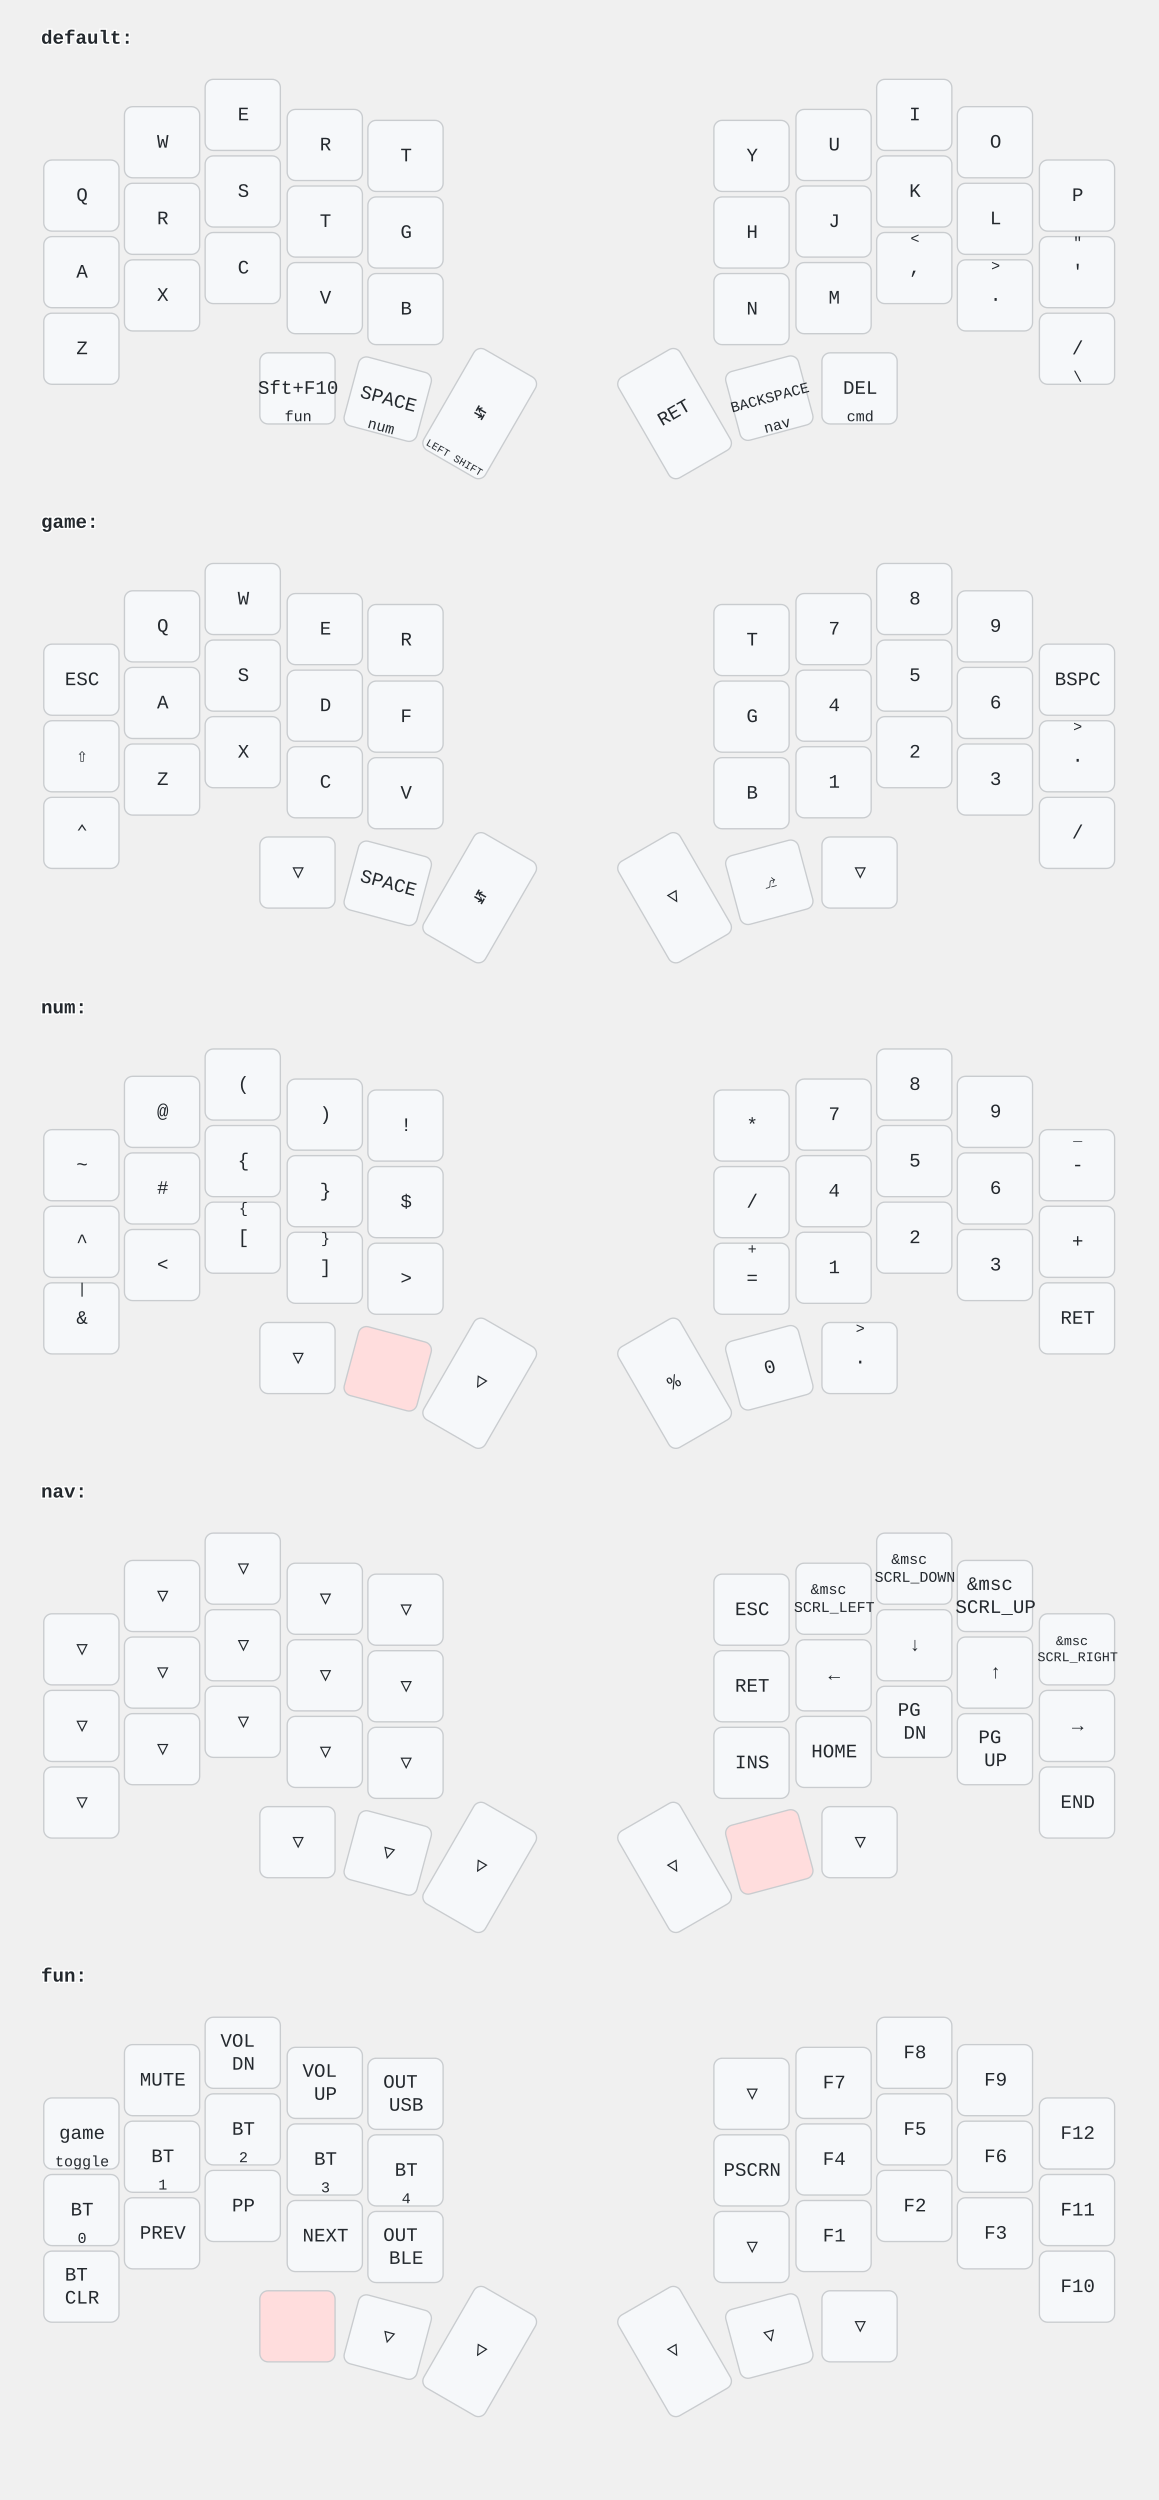
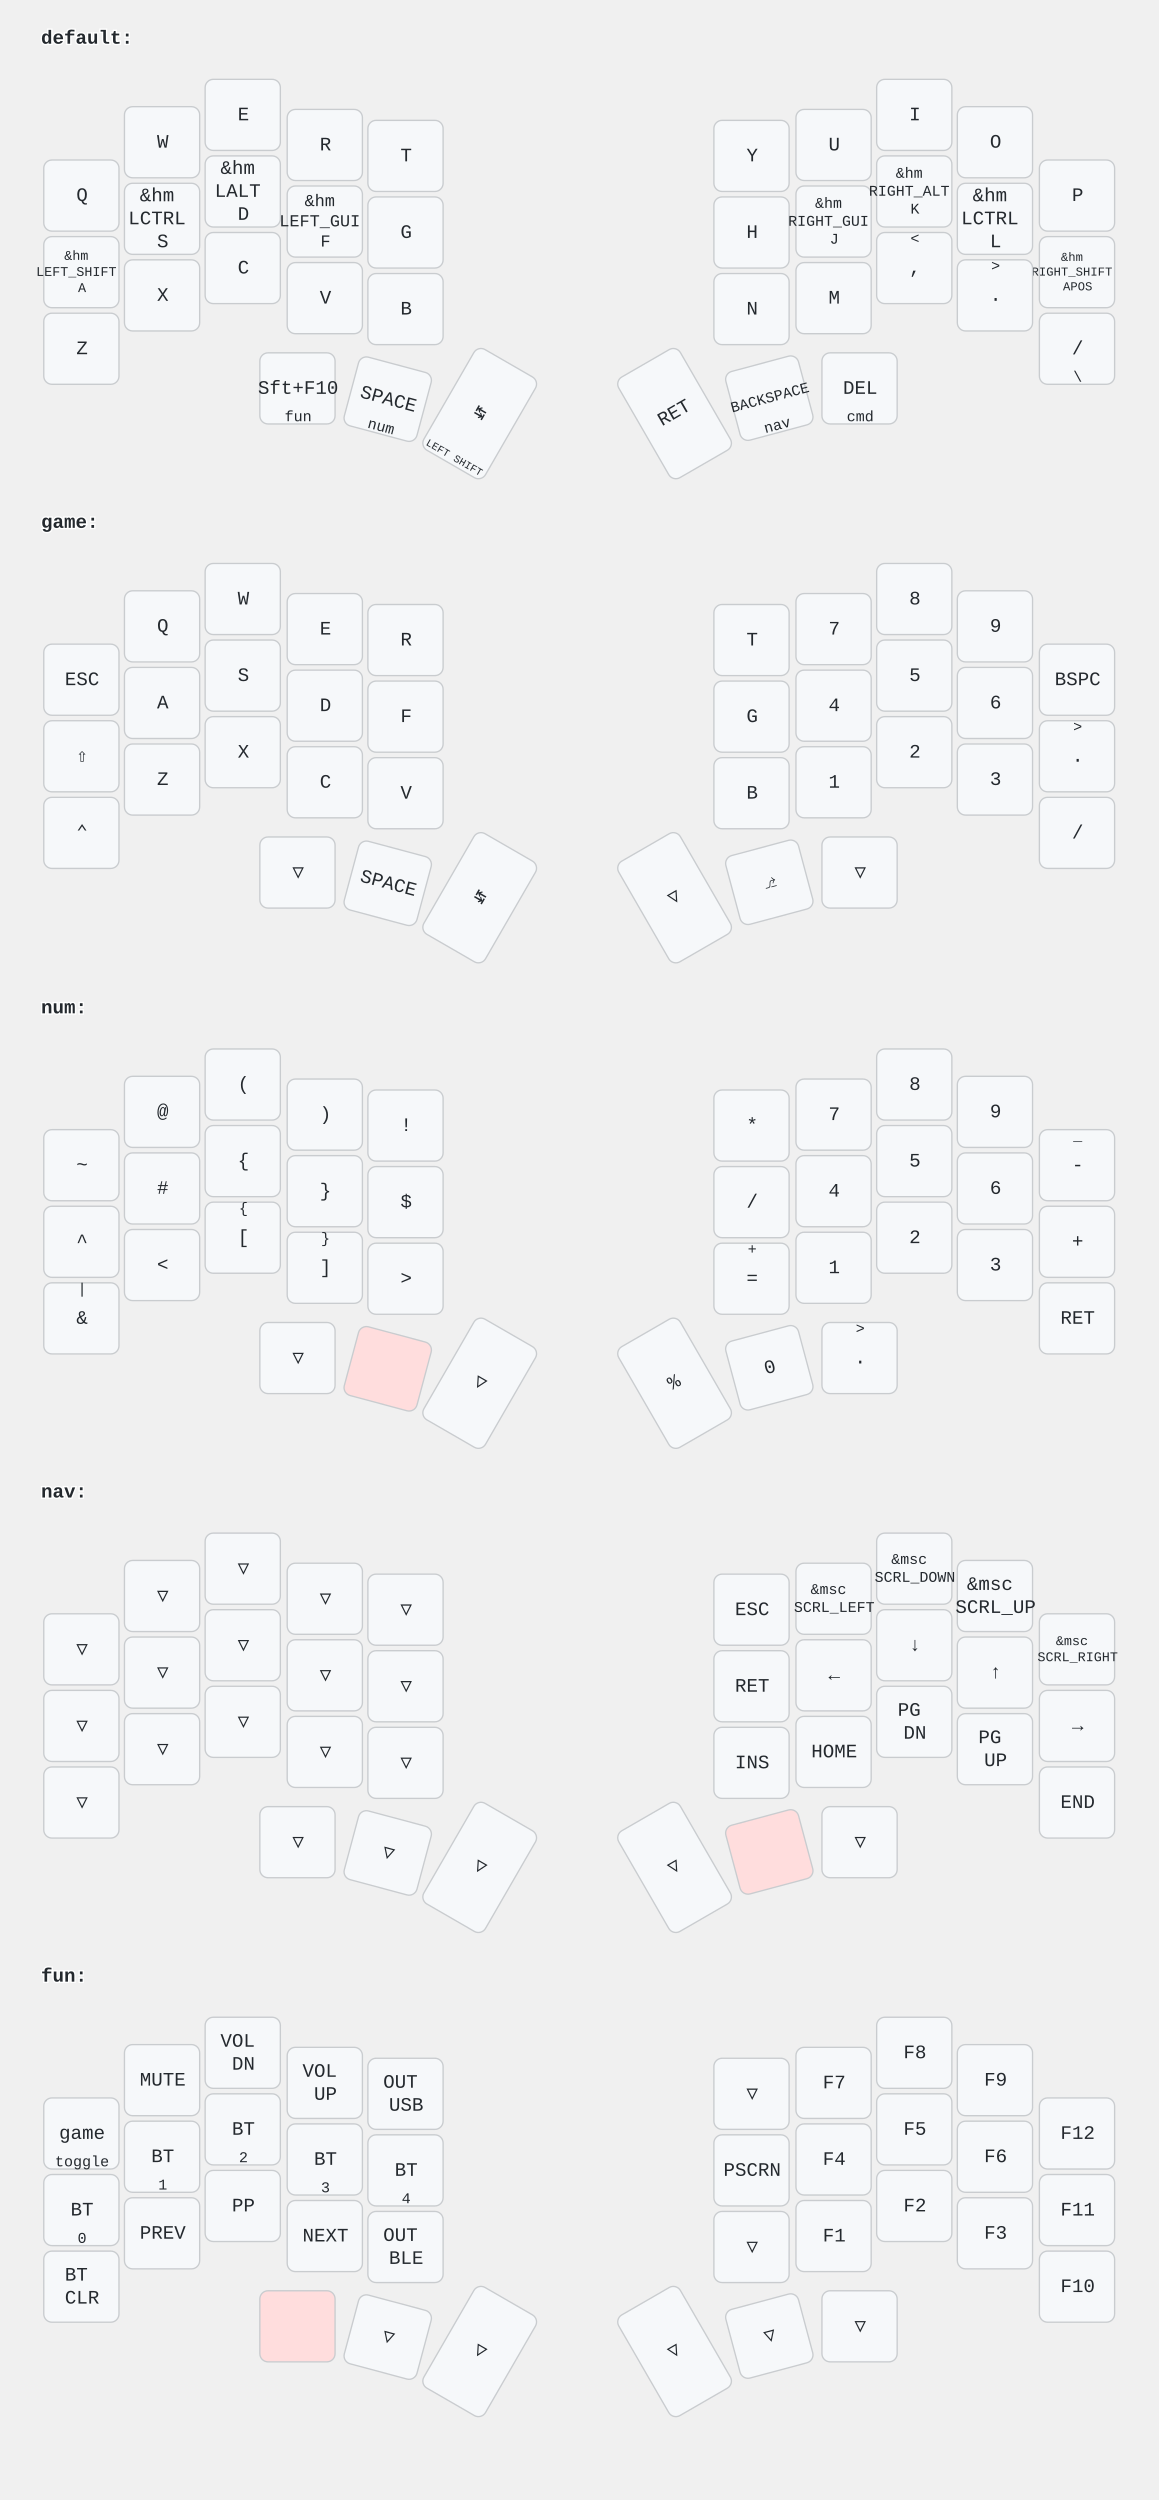
<svg xmlns="http://www.w3.org/2000/svg" width="847" height="1828" viewBox="0 0 847 1828" class="keymap">
  <style>/* font and background color specifications */
svg {
    font-family: SFMono-Regular,Consolas,Liberation Mono,Menlo,monospace;
    font-size: 14px;
    font-kerning: normal;
    text-rendering: optimizeLegibility;
    fill: #24292e;
}

/* default key styling */
rect {
    fill: #f6f8fa;
    stroke: #c9cccf;
    stroke-width: 1;
}

/* color accent for combo boxes */
rect.combo {
    fill: #cdf;
}

/* color accent for held keys */
rect.held, rect.combo.held {
    fill: #fdd;
}

/* color accent for ghost (optional) keys */
rect.ghost, rect.combo.ghost {
    fill: #ddd;
}

text {
    text-anchor: middle;
    dominant-baseline: middle;
}

/* styling for layer labels */
text.label {
    font-weight: bold;
    text-anchor: start;
    stroke: white;
    stroke-width: 2;
    paint-order: stroke;
}

/* styling for combo tap, and key hold/shifted label text */
text.combo, text.hold, text.shifted {
    font-size: 11px;
}

text.hold {
    text-anchor: middle;
    dominant-baseline: auto;
}

text.shifted {
    text-anchor: middle;
    dominant-baseline: hanging;
}

/* styling for hold/shifted label text in combo box */
text.combo.hold, text.combo.shifted {
    font-size: 8px;
}

/* styling for combo dendrons */
path {
    stroke-width: 1;
    stroke: gray;
    fill: none;
}
</style>
  <g transform="translate(30, 0)" class="layer-default">
    <text x="0" y="28" class="label" id="default">default:</text>
    <g transform="translate(0, 56)">
      <g transform="translate(30, 87)" class="key keypos-0">
        <rect rx="6" ry="6" x="-28" y="-26" width="55" height="52" class="key" />
        <text x="0" y="0" class="key tap">Q</text>
      </g>
      <g transform="translate(89, 48)" class="key keypos-1">
        <rect rx="6" ry="6" x="-28" y="-26" width="55" height="52" class="key" />
        <text x="0" y="0" class="key tap">W</text>
      </g>
      <g transform="translate(148, 28)" class="key keypos-2">
        <rect rx="6" ry="6" x="-28" y="-26" width="55" height="52" class="key" />
        <text x="0" y="0" class="key tap">E</text>
      </g>
      <g transform="translate(208, 50)" class="key keypos-3">
        <rect rx="6" ry="6" x="-28" y="-26" width="55" height="52" class="key" />
        <text x="0" y="0" class="key tap">R</text>
      </g>
      <g transform="translate(267, 58)" class="key keypos-4">
        <rect rx="6" ry="6" x="-28" y="-26" width="55" height="52" class="key" />
        <text x="0" y="0" class="key tap">T</text>
      </g>
      <g transform="translate(520, 58)" class="key keypos-5">
        <rect rx="6" ry="6" x="-28" y="-26" width="55" height="52" class="key" />
        <text x="0" y="0" class="key tap">Y</text>
      </g>
      <g transform="translate(580, 50)" class="key keypos-6">
        <rect rx="6" ry="6" x="-28" y="-26" width="55" height="52" class="key" />
        <text x="0" y="0" class="key tap">U</text>
      </g>
      <g transform="translate(639, 28)" class="key keypos-7">
        <rect rx="6" ry="6" x="-28" y="-26" width="55" height="52" class="key" />
        <text x="0" y="0" class="key tap">I</text>
      </g>
      <g transform="translate(698, 48)" class="key keypos-8">
        <rect rx="6" ry="6" x="-28" y="-26" width="55" height="52" class="key" />
        <text x="0" y="0" class="key tap">O</text>
      </g>
      <g transform="translate(758, 87)" class="key keypos-9">
        <rect rx="6" ry="6" x="-28" y="-26" width="55" height="52" class="key" />
        <text x="0" y="0" class="key tap">P</text>
      </g>
      <g transform="translate(30, 143)" class="key keypos-10">
        <rect rx="6" ry="6" x="-28" y="-26" width="55" height="52" class="key" />
-         <text x="0" y="0" class="key tap">A</text>
+         <text x="0" y="0" class="key tap">
+           <tspan x="0" dy="-1.2em" style="font-size: 70%">&amp;hm</tspan>
+           <tspan x="0" dy="1.2em" style="font-size: 70%">LEFT_SHIFT</tspan>
+           <tspan x="0" dy="1.2em" style="font-size: 70%">A</tspan>
+         </text>
      </g>
      <g transform="translate(89, 104)" class="key keypos-11">
        <rect rx="6" ry="6" x="-28" y="-26" width="55" height="52" class="key" />
-         <text x="0" y="0" class="key tap">R</text>
+         <text x="0" y="0" class="key tap">
+           <tspan x="0" dy="-1.2em">&amp;hm</tspan>
+           <tspan x="0" dy="1.2em">LCTRL</tspan>
+           <tspan x="0" dy="1.2em">S</tspan>
+         </text>
      </g>
      <g transform="translate(148, 84)" class="key keypos-12">
        <rect rx="6" ry="6" x="-28" y="-26" width="55" height="52" class="key" />
-         <text x="0" y="0" class="key tap">S</text>
+         <text x="0" y="0" class="key tap">
+           <tspan x="0" dy="-1.2em">&amp;hm</tspan>
+           <tspan x="0" dy="1.2em">LALT</tspan>
+           <tspan x="0" dy="1.2em">D</tspan>
+         </text>
      </g>
      <g transform="translate(208, 106)" class="key keypos-13">
        <rect rx="6" ry="6" x="-28" y="-26" width="55" height="52" class="key" />
-         <text x="0" y="0" class="key tap">T</text>
+         <text x="0" y="0" class="key tap">
+           <tspan x="0" dy="-1.2em" style="font-size: 88%">&amp;hm</tspan>
+           <tspan x="0" dy="1.2em" style="font-size: 88%">LEFT_GUI</tspan>
+           <tspan x="0" dy="1.2em" style="font-size: 88%">F</tspan>
+         </text>
      </g>
      <g transform="translate(267, 114)" class="key keypos-14">
        <rect rx="6" ry="6" x="-28" y="-26" width="55" height="52" class="key" />
        <text x="0" y="0" class="key tap">G</text>
      </g>
      <g transform="translate(520, 114)" class="key keypos-15">
        <rect rx="6" ry="6" x="-28" y="-26" width="55" height="52" class="key" />
        <text x="0" y="0" class="key tap">H</text>
      </g>
      <g transform="translate(580, 106)" class="key keypos-16">
        <rect rx="6" ry="6" x="-28" y="-26" width="55" height="52" class="key" />
-         <text x="0" y="0" class="key tap">J</text>
+         <text x="0" y="0" class="key tap">
+           <tspan x="0" dy="-1.2em" style="font-size: 78%">&amp;hm</tspan>
+           <tspan x="0" dy="1.2em" style="font-size: 78%">RIGHT_GUI</tspan>
+           <tspan x="0" dy="1.2em" style="font-size: 78%">J</tspan>
+         </text>
      </g>
      <g transform="translate(639, 84)" class="key keypos-17">
        <rect rx="6" ry="6" x="-28" y="-26" width="55" height="52" class="key" />
-         <text x="0" y="0" class="key tap">K</text>
+         <text x="0" y="0" class="key tap">
+           <tspan x="0" dy="-1.2em" style="font-size: 78%">&amp;hm</tspan>
+           <tspan x="0" dy="1.2em" style="font-size: 78%">RIGHT_ALT</tspan>
+           <tspan x="0" dy="1.2em" style="font-size: 78%">K</tspan>
+         </text>
      </g>
      <g transform="translate(698, 104)" class="key keypos-18">
        <rect rx="6" ry="6" x="-28" y="-26" width="55" height="52" class="key" />
-         <text x="0" y="0" class="key tap">L</text>
+         <text x="0" y="0" class="key tap">
+           <tspan x="0" dy="-1.2em">&amp;hm</tspan>
+           <tspan x="0" dy="1.2em">LCTRL</tspan>
+           <tspan x="0" dy="1.2em">L</tspan>
+         </text>
      </g>
      <g transform="translate(758, 143)" class="key keypos-19">
        <rect rx="6" ry="6" x="-28" y="-26" width="55" height="52" class="key" />
-         <text x="0" y="0" class="key tap">'</text>
-         <text x="0" y="-24" class="key shifted">"</text>
+         <text x="0" y="0" class="key tap">
+           <tspan x="0" dy="-1.2em" style="font-size: 64%">&amp;hm</tspan>
+           <tspan x="0" dy="1.2em" style="font-size: 64%">RIGHT_SHIFT</tspan>
+           <tspan x="0" dy="1.2em" style="font-size: 64%">APOS</tspan>
+         </text>
      </g>
      <g transform="translate(30, 199)" class="key keypos-20">
        <rect rx="6" ry="6" x="-28" y="-26" width="55" height="52" class="key" />
        <text x="0" y="0" class="key tap">Z</text>
      </g>
      <g transform="translate(89, 160)" class="key keypos-21">
        <rect rx="6" ry="6" x="-28" y="-26" width="55" height="52" class="key" />
        <text x="0" y="0" class="key tap">X</text>
      </g>
      <g transform="translate(148, 140)" class="key keypos-22">
        <rect rx="6" ry="6" x="-28" y="-26" width="55" height="52" class="key" />
        <text x="0" y="0" class="key tap">C</text>
      </g>
      <g transform="translate(208, 162)" class="key keypos-23">
        <rect rx="6" ry="6" x="-28" y="-26" width="55" height="52" class="key" />
        <text x="0" y="0" class="key tap">V</text>
      </g>
      <g transform="translate(267, 170)" class="key keypos-24">
        <rect rx="6" ry="6" x="-28" y="-26" width="55" height="52" class="key" />
        <text x="0" y="0" class="key tap">B</text>
      </g>
      <g transform="translate(520, 170)" class="key keypos-25">
        <rect rx="6" ry="6" x="-28" y="-26" width="55" height="52" class="key" />
        <text x="0" y="0" class="key tap">N</text>
      </g>
      <g transform="translate(580, 162)" class="key keypos-26">
        <rect rx="6" ry="6" x="-28" y="-26" width="55" height="52" class="key" />
        <text x="0" y="0" class="key tap">M</text>
      </g>
      <g transform="translate(639, 140)" class="key keypos-27">
        <rect rx="6" ry="6" x="-28" y="-26" width="55" height="52" class="key" />
        <text x="0" y="0" class="key tap">,</text>
        <text x="0" y="-24" class="key shifted">&lt;</text>
      </g>
      <g transform="translate(698, 160)" class="key keypos-28">
        <rect rx="6" ry="6" x="-28" y="-26" width="55" height="52" class="key" />
        <text x="0" y="0" class="key tap">.</text>
        <text x="0" y="-24" class="key shifted">&gt;</text>
      </g>
      <g transform="translate(758, 199)" class="key keypos-29">
        <rect rx="6" ry="6" x="-28" y="-26" width="55" height="52" class="key" />
        <text x="0" y="0" class="key tap">/</text>
        <text x="0" y="24" class="key hold">\</text>
      </g>
      <g transform="translate(188, 228)" class="key keypos-30">
        <rect rx="6" ry="6" x="-28" y="-26" width="55" height="52" class="key" />
        <text x="0" y="0" class="key tap">Sft+F10</text>
        <a href="#fun">
          <text x="0" y="24" class="key hold layer-activator">fun</text>
        </a>
      </g>
      <g transform="translate(254, 236) rotate(15.0)" class="key keypos-31">
        <rect rx="6" ry="6" x="-28" y="-26" width="55" height="52" class="key" />
        <text x="0" y="0" class="key tap">SPACE</text>
        <a href="#num">
          <text x="0" y="24" class="key hold layer-activator">num</text>
        </a>
      </g>
      <g transform="translate(321, 246) rotate(30.0)" class="key keypos-32">
        <rect rx="6" ry="6" x="-26" y="-42" width="52" height="85" class="key" />
        <text x="0" y="0" class="key tap">↹</text>
        <text x="0" y="40" class="key hold">
          <tspan style="font-size: 70%">LEFT SHIFT</tspan>
        </text>
      </g>
      <g transform="translate(463, 246) rotate(-30.0)" class="key keypos-33">
        <rect rx="6" ry="6" x="-26" y="-42" width="52" height="85" class="key" />
        <text x="0" y="0" class="key tap">RET</text>
      </g>
      <g transform="translate(533, 235) rotate(-15.0)" class="key keypos-34">
        <rect rx="6" ry="6" x="-28" y="-26" width="55" height="52" class="key" />
        <text x="0" y="0" class="key tap">
          <tspan style="font-size: 78%">BACKSPACE</tspan>
        </text>
        <a href="#nav">
          <text x="0" y="24" class="key hold layer-activator">nav</text>
        </a>
      </g>
      <g transform="translate(599, 228)" class="key keypos-35">
        <rect rx="6" ry="6" x="-28" y="-26" width="55" height="52" class="key" />
        <text x="0" y="0" class="key tap">DEL</text>
        <text x="0" y="24" class="key hold">cmd</text>
      </g>
    </g>
  </g>
  <g transform="translate(30, 354)" class="layer-game">
    <text x="0" y="28" class="label" id="game">game:</text>
    <g transform="translate(0, 56)">
      <g transform="translate(30, 87)" class="key keypos-0">
        <rect rx="6" ry="6" x="-28" y="-26" width="55" height="52" class="key" />
        <text x="0" y="0" class="key tap">ESC</text>
      </g>
      <g transform="translate(89, 48)" class="key keypos-1">
        <rect rx="6" ry="6" x="-28" y="-26" width="55" height="52" class="key" />
        <text x="0" y="0" class="key tap">Q</text>
      </g>
      <g transform="translate(148, 28)" class="key keypos-2">
        <rect rx="6" ry="6" x="-28" y="-26" width="55" height="52" class="key" />
        <text x="0" y="0" class="key tap">W</text>
      </g>
      <g transform="translate(208, 50)" class="key keypos-3">
        <rect rx="6" ry="6" x="-28" y="-26" width="55" height="52" class="key" />
        <text x="0" y="0" class="key tap">E</text>
      </g>
      <g transform="translate(267, 58)" class="key keypos-4">
        <rect rx="6" ry="6" x="-28" y="-26" width="55" height="52" class="key" />
        <text x="0" y="0" class="key tap">R</text>
      </g>
      <g transform="translate(520, 58)" class="key keypos-5">
        <rect rx="6" ry="6" x="-28" y="-26" width="55" height="52" class="key" />
        <text x="0" y="0" class="key tap">T</text>
      </g>
      <g transform="translate(580, 50)" class="key keypos-6">
        <rect rx="6" ry="6" x="-28" y="-26" width="55" height="52" class="key" />
        <text x="0" y="0" class="key tap">7</text>
      </g>
      <g transform="translate(639, 28)" class="key keypos-7">
        <rect rx="6" ry="6" x="-28" y="-26" width="55" height="52" class="key" />
        <text x="0" y="0" class="key tap">8</text>
      </g>
      <g transform="translate(698, 48)" class="key keypos-8">
        <rect rx="6" ry="6" x="-28" y="-26" width="55" height="52" class="key" />
        <text x="0" y="0" class="key tap">9</text>
      </g>
      <g transform="translate(758, 87)" class="key keypos-9">
        <rect rx="6" ry="6" x="-28" y="-26" width="55" height="52" class="key" />
        <text x="0" y="0" class="key tap">BSPC</text>
      </g>
      <g transform="translate(30, 143)" class="key keypos-10">
        <rect rx="6" ry="6" x="-28" y="-26" width="55" height="52" class="key" />
        <text x="0" y="0" class="key tap">⇧</text>
      </g>
      <g transform="translate(89, 104)" class="key keypos-11">
        <rect rx="6" ry="6" x="-28" y="-26" width="55" height="52" class="key" />
        <text x="0" y="0" class="key tap">A</text>
      </g>
      <g transform="translate(148, 84)" class="key keypos-12">
        <rect rx="6" ry="6" x="-28" y="-26" width="55" height="52" class="key" />
        <text x="0" y="0" class="key tap">S</text>
      </g>
      <g transform="translate(208, 106)" class="key keypos-13">
        <rect rx="6" ry="6" x="-28" y="-26" width="55" height="52" class="key" />
        <text x="0" y="0" class="key tap">D</text>
      </g>
      <g transform="translate(267, 114)" class="key keypos-14">
        <rect rx="6" ry="6" x="-28" y="-26" width="55" height="52" class="key" />
        <text x="0" y="0" class="key tap">F</text>
      </g>
      <g transform="translate(520, 114)" class="key keypos-15">
        <rect rx="6" ry="6" x="-28" y="-26" width="55" height="52" class="key" />
        <text x="0" y="0" class="key tap">G</text>
      </g>
      <g transform="translate(580, 106)" class="key keypos-16">
        <rect rx="6" ry="6" x="-28" y="-26" width="55" height="52" class="key" />
        <text x="0" y="0" class="key tap">4</text>
      </g>
      <g transform="translate(639, 84)" class="key keypos-17">
        <rect rx="6" ry="6" x="-28" y="-26" width="55" height="52" class="key" />
        <text x="0" y="0" class="key tap">5</text>
      </g>
      <g transform="translate(698, 104)" class="key keypos-18">
        <rect rx="6" ry="6" x="-28" y="-26" width="55" height="52" class="key" />
        <text x="0" y="0" class="key tap">6</text>
      </g>
      <g transform="translate(758, 143)" class="key keypos-19">
        <rect rx="6" ry="6" x="-28" y="-26" width="55" height="52" class="key" />
        <text x="0" y="0" class="key tap">.</text>
        <text x="0" y="-24" class="key shifted">&gt;</text>
      </g>
      <g transform="translate(30, 199)" class="key keypos-20">
        <rect rx="6" ry="6" x="-28" y="-26" width="55" height="52" class="key" />
        <text x="0" y="0" class="key tap">⌃</text>
      </g>
      <g transform="translate(89, 160)" class="key keypos-21">
        <rect rx="6" ry="6" x="-28" y="-26" width="55" height="52" class="key" />
        <text x="0" y="0" class="key tap">Z</text>
      </g>
      <g transform="translate(148, 140)" class="key keypos-22">
        <rect rx="6" ry="6" x="-28" y="-26" width="55" height="52" class="key" />
        <text x="0" y="0" class="key tap">X</text>
      </g>
      <g transform="translate(208, 162)" class="key keypos-23">
        <rect rx="6" ry="6" x="-28" y="-26" width="55" height="52" class="key" />
        <text x="0" y="0" class="key tap">C</text>
      </g>
      <g transform="translate(267, 170)" class="key keypos-24">
        <rect rx="6" ry="6" x="-28" y="-26" width="55" height="52" class="key" />
        <text x="0" y="0" class="key tap">V</text>
      </g>
      <g transform="translate(520, 170)" class="key keypos-25">
        <rect rx="6" ry="6" x="-28" y="-26" width="55" height="52" class="key" />
        <text x="0" y="0" class="key tap">B</text>
      </g>
      <g transform="translate(580, 162)" class="key keypos-26">
        <rect rx="6" ry="6" x="-28" y="-26" width="55" height="52" class="key" />
        <text x="0" y="0" class="key tap">1</text>
      </g>
      <g transform="translate(639, 140)" class="key keypos-27">
        <rect rx="6" ry="6" x="-28" y="-26" width="55" height="52" class="key" />
        <text x="0" y="0" class="key tap">2</text>
      </g>
      <g transform="translate(698, 160)" class="key keypos-28">
        <rect rx="6" ry="6" x="-28" y="-26" width="55" height="52" class="key" />
        <text x="0" y="0" class="key tap">3</text>
      </g>
      <g transform="translate(758, 199)" class="key keypos-29">
        <rect rx="6" ry="6" x="-28" y="-26" width="55" height="52" class="key" />
        <text x="0" y="0" class="key tap">/</text>
      </g>
      <g transform="translate(188, 228)" class="key trans keypos-30">
        <rect rx="6" ry="6" x="-28" y="-26" width="55" height="52" class="key trans" />
        <text x="0" y="0" class="key trans tap">▽</text>
      </g>
      <g transform="translate(254, 236) rotate(15.0)" class="key keypos-31">
        <rect rx="6" ry="6" x="-28" y="-26" width="55" height="52" class="key" />
        <text x="0" y="0" class="key tap">SPACE</text>
      </g>
      <g transform="translate(321, 246) rotate(30.0)" class="key keypos-32">
        <rect rx="6" ry="6" x="-26" y="-42" width="52" height="85" class="key" />
        <text x="0" y="0" class="key tap">↹</text>
      </g>
      <g transform="translate(463, 246) rotate(-30.0)" class="key trans keypos-33">
        <rect rx="6" ry="6" x="-26" y="-42" width="52" height="85" class="key trans" />
        <text x="0" y="0" class="key trans tap">▽</text>
      </g>
      <g transform="translate(533, 235) rotate(-15.0)" class="key keypos-34">
        <rect rx="6" ry="6" x="-28" y="-26" width="55" height="52" class="key" />
        <text x="0" y="0" class="key tap">⎇</text>
      </g>
      <g transform="translate(599, 228)" class="key trans keypos-35">
        <rect rx="6" ry="6" x="-28" y="-26" width="55" height="52" class="key trans" />
        <text x="0" y="0" class="key trans tap">▽</text>
      </g>
    </g>
  </g>
  <g transform="translate(30, 709)" class="layer-num">
    <text x="0" y="28" class="label" id="num">num:</text>
    <g transform="translate(0, 56)">
      <g transform="translate(30, 87)" class="key keypos-0">
        <rect rx="6" ry="6" x="-28" y="-26" width="55" height="52" class="key" />
        <text x="0" y="0" class="key tap">~</text>
      </g>
      <g transform="translate(89, 48)" class="key keypos-1">
        <rect rx="6" ry="6" x="-28" y="-26" width="55" height="52" class="key" />
        <text x="0" y="0" class="key tap">@</text>
      </g>
      <g transform="translate(148, 28)" class="key keypos-2">
        <rect rx="6" ry="6" x="-28" y="-26" width="55" height="52" class="key" />
        <text x="0" y="0" class="key tap">(</text>
      </g>
      <g transform="translate(208, 50)" class="key keypos-3">
        <rect rx="6" ry="6" x="-28" y="-26" width="55" height="52" class="key" />
        <text x="0" y="0" class="key tap">)</text>
      </g>
      <g transform="translate(267, 58)" class="key keypos-4">
        <rect rx="6" ry="6" x="-28" y="-26" width="55" height="52" class="key" />
        <text x="0" y="0" class="key tap">!</text>
      </g>
      <g transform="translate(520, 58)" class="key keypos-5">
        <rect rx="6" ry="6" x="-28" y="-26" width="55" height="52" class="key" />
        <text x="0" y="0" class="key tap">*</text>
      </g>
      <g transform="translate(580, 50)" class="key keypos-6">
        <rect rx="6" ry="6" x="-28" y="-26" width="55" height="52" class="key" />
        <text x="0" y="0" class="key tap">7</text>
      </g>
      <g transform="translate(639, 28)" class="key keypos-7">
        <rect rx="6" ry="6" x="-28" y="-26" width="55" height="52" class="key" />
        <text x="0" y="0" class="key tap">8</text>
      </g>
      <g transform="translate(698, 48)" class="key keypos-8">
        <rect rx="6" ry="6" x="-28" y="-26" width="55" height="52" class="key" />
        <text x="0" y="0" class="key tap">9</text>
      </g>
      <g transform="translate(758, 87)" class="key keypos-9">
        <rect rx="6" ry="6" x="-28" y="-26" width="55" height="52" class="key" />
        <text x="0" y="0" class="key tap">-</text>
        <text x="0" y="-24" class="key shifted">_</text>
      </g>
      <g transform="translate(30, 143)" class="key keypos-10">
        <rect rx="6" ry="6" x="-28" y="-26" width="55" height="52" class="key" />
        <text x="0" y="0" class="key tap">^</text>
      </g>
      <g transform="translate(89, 104)" class="key keypos-11">
        <rect rx="6" ry="6" x="-28" y="-26" width="55" height="52" class="key" />
        <text x="0" y="0" class="key tap">#</text>
      </g>
      <g transform="translate(148, 84)" class="key keypos-12">
        <rect rx="6" ry="6" x="-28" y="-26" width="55" height="52" class="key" />
        <text x="0" y="0" class="key tap">{</text>
      </g>
      <g transform="translate(208, 106)" class="key keypos-13">
        <rect rx="6" ry="6" x="-28" y="-26" width="55" height="52" class="key" />
        <text x="0" y="0" class="key tap">}</text>
      </g>
      <g transform="translate(267, 114)" class="key keypos-14">
        <rect rx="6" ry="6" x="-28" y="-26" width="55" height="52" class="key" />
        <text x="0" y="0" class="key tap">$</text>
      </g>
      <g transform="translate(520, 114)" class="key keypos-15">
        <rect rx="6" ry="6" x="-28" y="-26" width="55" height="52" class="key" />
        <text x="0" y="0" class="key tap">/</text>
      </g>
      <g transform="translate(580, 106)" class="key keypos-16">
        <rect rx="6" ry="6" x="-28" y="-26" width="55" height="52" class="key" />
        <text x="0" y="0" class="key tap">4</text>
      </g>
      <g transform="translate(639, 84)" class="key keypos-17">
        <rect rx="6" ry="6" x="-28" y="-26" width="55" height="52" class="key" />
        <text x="0" y="0" class="key tap">5</text>
      </g>
      <g transform="translate(698, 104)" class="key keypos-18">
        <rect rx="6" ry="6" x="-28" y="-26" width="55" height="52" class="key" />
        <text x="0" y="0" class="key tap">6</text>
      </g>
      <g transform="translate(758, 143)" class="key keypos-19">
        <rect rx="6" ry="6" x="-28" y="-26" width="55" height="52" class="key" />
        <text x="0" y="0" class="key tap">+</text>
      </g>
      <g transform="translate(30, 199)" class="key keypos-20">
        <rect rx="6" ry="6" x="-28" y="-26" width="55" height="52" class="key" />
        <text x="0" y="0" class="key tap">&amp;</text>
        <text x="0" y="-24" class="key shifted">|</text>
      </g>
      <g transform="translate(89, 160)" class="key keypos-21">
        <rect rx="6" ry="6" x="-28" y="-26" width="55" height="52" class="key" />
        <text x="0" y="0" class="key tap">&lt;</text>
      </g>
      <g transform="translate(148, 140)" class="key keypos-22">
        <rect rx="6" ry="6" x="-28" y="-26" width="55" height="52" class="key" />
        <text x="0" y="0" class="key tap">[</text>
        <text x="0" y="-24" class="key shifted">{</text>
      </g>
      <g transform="translate(208, 162)" class="key keypos-23">
        <rect rx="6" ry="6" x="-28" y="-26" width="55" height="52" class="key" />
        <text x="0" y="0" class="key tap">]</text>
        <text x="0" y="-24" class="key shifted">}</text>
      </g>
      <g transform="translate(267, 170)" class="key keypos-24">
        <rect rx="6" ry="6" x="-28" y="-26" width="55" height="52" class="key" />
        <text x="0" y="0" class="key tap">&gt;</text>
      </g>
      <g transform="translate(520, 170)" class="key keypos-25">
        <rect rx="6" ry="6" x="-28" y="-26" width="55" height="52" class="key" />
        <text x="0" y="0" class="key tap">=</text>
        <text x="0" y="-24" class="key shifted">+</text>
      </g>
      <g transform="translate(580, 162)" class="key keypos-26">
        <rect rx="6" ry="6" x="-28" y="-26" width="55" height="52" class="key" />
        <text x="0" y="0" class="key tap">1</text>
      </g>
      <g transform="translate(639, 140)" class="key keypos-27">
        <rect rx="6" ry="6" x="-28" y="-26" width="55" height="52" class="key" />
        <text x="0" y="0" class="key tap">2</text>
      </g>
      <g transform="translate(698, 160)" class="key keypos-28">
        <rect rx="6" ry="6" x="-28" y="-26" width="55" height="52" class="key" />
        <text x="0" y="0" class="key tap">3</text>
      </g>
      <g transform="translate(758, 199)" class="key keypos-29">
        <rect rx="6" ry="6" x="-28" y="-26" width="55" height="52" class="key" />
        <text x="0" y="0" class="key tap">RET</text>
      </g>
      <g transform="translate(188, 228)" class="key trans keypos-30">
        <rect rx="6" ry="6" x="-28" y="-26" width="55" height="52" class="key trans" />
        <text x="0" y="0" class="key trans tap">▽</text>
      </g>
      <g transform="translate(254, 236) rotate(15.0)" class="key held keypos-31">
        <rect rx="6" ry="6" x="-28" y="-26" width="55" height="52" class="key held" />
      </g>
      <g transform="translate(321, 246) rotate(30.0)" class="key trans keypos-32">
        <rect rx="6" ry="6" x="-26" y="-42" width="52" height="85" class="key trans" />
        <text x="0" y="0" class="key trans tap">▽</text>
      </g>
      <g transform="translate(463, 246) rotate(-30.0)" class="key keypos-33">
        <rect rx="6" ry="6" x="-26" y="-42" width="52" height="85" class="key" />
        <text x="0" y="0" class="key tap">%</text>
      </g>
      <g transform="translate(533, 235) rotate(-15.0)" class="key keypos-34">
        <rect rx="6" ry="6" x="-28" y="-26" width="55" height="52" class="key" />
        <text x="0" y="0" class="key tap">0</text>
      </g>
      <g transform="translate(599, 228)" class="key keypos-35">
        <rect rx="6" ry="6" x="-28" y="-26" width="55" height="52" class="key" />
        <text x="0" y="0" class="key tap">.</text>
        <text x="0" y="-24" class="key shifted">&gt;</text>
      </g>
    </g>
  </g>
  <g transform="translate(30, 1063)" class="layer-nav">
    <text x="0" y="28" class="label" id="nav">nav:</text>
    <g transform="translate(0, 56)">
      <g transform="translate(30, 87)" class="key trans keypos-0">
        <rect rx="6" ry="6" x="-28" y="-26" width="55" height="52" class="key trans" />
        <text x="0" y="0" class="key trans tap">▽</text>
      </g>
      <g transform="translate(89, 48)" class="key trans keypos-1">
        <rect rx="6" ry="6" x="-28" y="-26" width="55" height="52" class="key trans" />
        <text x="0" y="0" class="key trans tap">▽</text>
      </g>
      <g transform="translate(148, 28)" class="key trans keypos-2">
        <rect rx="6" ry="6" x="-28" y="-26" width="55" height="52" class="key trans" />
        <text x="0" y="0" class="key trans tap">▽</text>
      </g>
      <g transform="translate(208, 50)" class="key trans keypos-3">
        <rect rx="6" ry="6" x="-28" y="-26" width="55" height="52" class="key trans" />
        <text x="0" y="0" class="key trans tap">▽</text>
      </g>
      <g transform="translate(267, 58)" class="key trans keypos-4">
        <rect rx="6" ry="6" x="-28" y="-26" width="55" height="52" class="key trans" />
        <text x="0" y="0" class="key trans tap">▽</text>
      </g>
      <g transform="translate(520, 58)" class="key keypos-5">
        <rect rx="6" ry="6" x="-28" y="-26" width="55" height="52" class="key" />
        <text x="0" y="0" class="key tap">ESC</text>
      </g>
      <g transform="translate(580, 50)" class="key keypos-6">
        <rect rx="6" ry="6" x="-28" y="-26" width="55" height="52" class="key" />
        <text x="0" y="0" class="key tap">
          <tspan x="0" dy="-0.6em" style="font-size: 78%">&amp;msc</tspan>
          <tspan x="0" dy="1.2em" style="font-size: 78%">SCRL_LEFT</tspan>
        </text>
      </g>
      <g transform="translate(639, 28)" class="key keypos-7">
        <rect rx="6" ry="6" x="-28" y="-26" width="55" height="52" class="key" />
        <text x="0" y="0" class="key tap">
          <tspan x="0" dy="-0.6em" style="font-size: 78%">&amp;msc</tspan>
          <tspan x="0" dy="1.2em" style="font-size: 78%">SCRL_DOWN</tspan>
        </text>
      </g>
      <g transform="translate(698, 48)" class="key keypos-8">
        <rect rx="6" ry="6" x="-28" y="-26" width="55" height="52" class="key" />
        <text x="0" y="0" class="key tap">
          <tspan x="0" dy="-0.6em">&amp;msc</tspan>
          <tspan x="0" dy="1.2em">SCRL_UP</tspan>
        </text>
      </g>
      <g transform="translate(758, 87)" class="key keypos-9">
        <rect rx="6" ry="6" x="-28" y="-26" width="55" height="52" class="key" />
        <text x="0" y="0" class="key tap">
          <tspan x="0" dy="-0.6em" style="font-size: 70%">&amp;msc</tspan>
          <tspan x="0" dy="1.2em" style="font-size: 70%">SCRL_RIGHT</tspan>
        </text>
      </g>
      <g transform="translate(30, 143)" class="key trans keypos-10">
        <rect rx="6" ry="6" x="-28" y="-26" width="55" height="52" class="key trans" />
        <text x="0" y="0" class="key trans tap">▽</text>
      </g>
      <g transform="translate(89, 104)" class="key trans keypos-11">
        <rect rx="6" ry="6" x="-28" y="-26" width="55" height="52" class="key trans" />
        <text x="0" y="0" class="key trans tap">▽</text>
      </g>
      <g transform="translate(148, 84)" class="key trans keypos-12">
        <rect rx="6" ry="6" x="-28" y="-26" width="55" height="52" class="key trans" />
        <text x="0" y="0" class="key trans tap">▽</text>
      </g>
      <g transform="translate(208, 106)" class="key trans keypos-13">
        <rect rx="6" ry="6" x="-28" y="-26" width="55" height="52" class="key trans" />
        <text x="0" y="0" class="key trans tap">▽</text>
      </g>
      <g transform="translate(267, 114)" class="key trans keypos-14">
        <rect rx="6" ry="6" x="-28" y="-26" width="55" height="52" class="key trans" />
        <text x="0" y="0" class="key trans tap">▽</text>
      </g>
      <g transform="translate(520, 114)" class="key keypos-15">
        <rect rx="6" ry="6" x="-28" y="-26" width="55" height="52" class="key" />
        <text x="0" y="0" class="key tap">RET</text>
      </g>
      <g transform="translate(580, 106)" class="key keypos-16">
        <rect rx="6" ry="6" x="-28" y="-26" width="55" height="52" class="key" />
        <text x="0" y="0" class="key tap">←</text>
      </g>
      <g transform="translate(639, 84)" class="key keypos-17">
        <rect rx="6" ry="6" x="-28" y="-26" width="55" height="52" class="key" />
        <text x="0" y="0" class="key tap">↓</text>
      </g>
      <g transform="translate(698, 104)" class="key keypos-18">
        <rect rx="6" ry="6" x="-28" y="-26" width="55" height="52" class="key" />
        <text x="0" y="0" class="key tap">↑</text>
      </g>
      <g transform="translate(758, 143)" class="key keypos-19">
        <rect rx="6" ry="6" x="-28" y="-26" width="55" height="52" class="key" />
        <text x="0" y="0" class="key tap">→</text>
      </g>
      <g transform="translate(30, 199)" class="key trans keypos-20">
        <rect rx="6" ry="6" x="-28" y="-26" width="55" height="52" class="key trans" />
        <text x="0" y="0" class="key trans tap">▽</text>
      </g>
      <g transform="translate(89, 160)" class="key trans keypos-21">
        <rect rx="6" ry="6" x="-28" y="-26" width="55" height="52" class="key trans" />
        <text x="0" y="0" class="key trans tap">▽</text>
      </g>
      <g transform="translate(148, 140)" class="key trans keypos-22">
        <rect rx="6" ry="6" x="-28" y="-26" width="55" height="52" class="key trans" />
        <text x="0" y="0" class="key trans tap">▽</text>
      </g>
      <g transform="translate(208, 162)" class="key trans keypos-23">
        <rect rx="6" ry="6" x="-28" y="-26" width="55" height="52" class="key trans" />
        <text x="0" y="0" class="key trans tap">▽</text>
      </g>
      <g transform="translate(267, 170)" class="key trans keypos-24">
        <rect rx="6" ry="6" x="-28" y="-26" width="55" height="52" class="key trans" />
        <text x="0" y="0" class="key trans tap">▽</text>
      </g>
      <g transform="translate(520, 170)" class="key keypos-25">
        <rect rx="6" ry="6" x="-28" y="-26" width="55" height="52" class="key" />
        <text x="0" y="0" class="key tap">INS</text>
      </g>
      <g transform="translate(580, 162)" class="key keypos-26">
        <rect rx="6" ry="6" x="-28" y="-26" width="55" height="52" class="key" />
        <text x="0" y="0" class="key tap">HOME</text>
      </g>
      <g transform="translate(639, 140)" class="key keypos-27">
        <rect rx="6" ry="6" x="-28" y="-26" width="55" height="52" class="key" />
        <text x="0" y="0" class="key tap">
          <tspan x="0" dy="-0.6em">PG</tspan>
          <tspan x="0" dy="1.2em">DN</tspan>
        </text>
      </g>
      <g transform="translate(698, 160)" class="key keypos-28">
        <rect rx="6" ry="6" x="-28" y="-26" width="55" height="52" class="key" />
        <text x="0" y="0" class="key tap">
          <tspan x="0" dy="-0.6em">PG</tspan>
          <tspan x="0" dy="1.2em">UP</tspan>
        </text>
      </g>
      <g transform="translate(758, 199)" class="key keypos-29">
        <rect rx="6" ry="6" x="-28" y="-26" width="55" height="52" class="key" />
        <text x="0" y="0" class="key tap">END</text>
      </g>
      <g transform="translate(188, 228)" class="key trans keypos-30">
        <rect rx="6" ry="6" x="-28" y="-26" width="55" height="52" class="key trans" />
        <text x="0" y="0" class="key trans tap">▽</text>
      </g>
      <g transform="translate(254, 236) rotate(15.0)" class="key trans keypos-31">
        <rect rx="6" ry="6" x="-28" y="-26" width="55" height="52" class="key trans" />
        <text x="0" y="0" class="key trans tap">▽</text>
      </g>
      <g transform="translate(321, 246) rotate(30.0)" class="key trans keypos-32">
        <rect rx="6" ry="6" x="-26" y="-42" width="52" height="85" class="key trans" />
        <text x="0" y="0" class="key trans tap">▽</text>
      </g>
      <g transform="translate(463, 246) rotate(-30.0)" class="key trans keypos-33">
        <rect rx="6" ry="6" x="-26" y="-42" width="52" height="85" class="key trans" />
        <text x="0" y="0" class="key trans tap">▽</text>
      </g>
      <g transform="translate(533, 235) rotate(-15.0)" class="key held keypos-34">
        <rect rx="6" ry="6" x="-28" y="-26" width="55" height="52" class="key held" />
      </g>
      <g transform="translate(599, 228)" class="key trans keypos-35">
        <rect rx="6" ry="6" x="-28" y="-26" width="55" height="52" class="key trans" />
        <text x="0" y="0" class="key trans tap">▽</text>
      </g>
    </g>
  </g>
  <g transform="translate(30, 1417)" class="layer-fun">
    <text x="0" y="28" class="label" id="fun">fun:</text>
    <g transform="translate(0, 56)">
      <g transform="translate(30, 87)" class="key keypos-0">
        <rect rx="6" ry="6" x="-28" y="-26" width="55" height="52" class="key" />
        <a href="#game">
          <text x="0" y="0" class="key tap layer-activator">game</text>
        </a>
        <text x="0" y="24" class="key hold">toggle</text>
      </g>
      <g transform="translate(89, 48)" class="key keypos-1">
        <rect rx="6" ry="6" x="-28" y="-26" width="55" height="52" class="key" />
        <text x="0" y="0" class="key tap">MUTE</text>
      </g>
      <g transform="translate(148, 28)" class="key keypos-2">
        <rect rx="6" ry="6" x="-28" y="-26" width="55" height="52" class="key" />
        <text x="0" y="0" class="key tap">
          <tspan x="0" dy="-0.6em">VOL</tspan>
          <tspan x="0" dy="1.2em">DN</tspan>
        </text>
      </g>
      <g transform="translate(208, 50)" class="key keypos-3">
        <rect rx="6" ry="6" x="-28" y="-26" width="55" height="52" class="key" />
        <text x="0" y="0" class="key tap">
          <tspan x="0" dy="-0.6em">VOL</tspan>
          <tspan x="0" dy="1.2em">UP</tspan>
        </text>
      </g>
      <g transform="translate(267, 58)" class="key keypos-4">
        <rect rx="6" ry="6" x="-28" y="-26" width="55" height="52" class="key" />
        <text x="0" y="0" class="key tap">
          <tspan x="0" dy="-0.6em">OUT</tspan>
          <tspan x="0" dy="1.2em">USB</tspan>
        </text>
      </g>
      <g transform="translate(520, 58)" class="key trans keypos-5">
        <rect rx="6" ry="6" x="-28" y="-26" width="55" height="52" class="key trans" />
        <text x="0" y="0" class="key trans tap">▽</text>
      </g>
      <g transform="translate(580, 50)" class="key keypos-6">
        <rect rx="6" ry="6" x="-28" y="-26" width="55" height="52" class="key" />
        <text x="0" y="0" class="key tap">F7</text>
      </g>
      <g transform="translate(639, 28)" class="key keypos-7">
        <rect rx="6" ry="6" x="-28" y="-26" width="55" height="52" class="key" />
        <text x="0" y="0" class="key tap">F8</text>
      </g>
      <g transform="translate(698, 48)" class="key keypos-8">
        <rect rx="6" ry="6" x="-28" y="-26" width="55" height="52" class="key" />
        <text x="0" y="0" class="key tap">F9</text>
      </g>
      <g transform="translate(758, 87)" class="key keypos-9">
        <rect rx="6" ry="6" x="-28" y="-26" width="55" height="52" class="key" />
        <text x="0" y="0" class="key tap">F12</text>
      </g>
      <g transform="translate(30, 143)" class="key keypos-10">
        <rect rx="6" ry="6" x="-28" y="-26" width="55" height="52" class="key" />
        <text x="0" y="0" class="key tap">BT</text>
        <text x="0" y="24" class="key hold">0</text>
      </g>
      <g transform="translate(89, 104)" class="key keypos-11">
        <rect rx="6" ry="6" x="-28" y="-26" width="55" height="52" class="key" />
        <text x="0" y="0" class="key tap">BT</text>
        <text x="0" y="24" class="key hold">1</text>
      </g>
      <g transform="translate(148, 84)" class="key keypos-12">
        <rect rx="6" ry="6" x="-28" y="-26" width="55" height="52" class="key" />
        <text x="0" y="0" class="key tap">BT</text>
        <text x="0" y="24" class="key hold">2</text>
      </g>
      <g transform="translate(208, 106)" class="key keypos-13">
        <rect rx="6" ry="6" x="-28" y="-26" width="55" height="52" class="key" />
        <text x="0" y="0" class="key tap">BT</text>
        <text x="0" y="24" class="key hold">3</text>
      </g>
      <g transform="translate(267, 114)" class="key keypos-14">
        <rect rx="6" ry="6" x="-28" y="-26" width="55" height="52" class="key" />
        <text x="0" y="0" class="key tap">BT</text>
        <text x="0" y="24" class="key hold">4</text>
      </g>
      <g transform="translate(520, 114)" class="key keypos-15">
        <rect rx="6" ry="6" x="-28" y="-26" width="55" height="52" class="key" />
        <text x="0" y="0" class="key tap">PSCRN</text>
      </g>
      <g transform="translate(580, 106)" class="key keypos-16">
        <rect rx="6" ry="6" x="-28" y="-26" width="55" height="52" class="key" />
        <text x="0" y="0" class="key tap">F4</text>
      </g>
      <g transform="translate(639, 84)" class="key keypos-17">
        <rect rx="6" ry="6" x="-28" y="-26" width="55" height="52" class="key" />
        <text x="0" y="0" class="key tap">F5</text>
      </g>
      <g transform="translate(698, 104)" class="key keypos-18">
        <rect rx="6" ry="6" x="-28" y="-26" width="55" height="52" class="key" />
        <text x="0" y="0" class="key tap">F6</text>
      </g>
      <g transform="translate(758, 143)" class="key keypos-19">
        <rect rx="6" ry="6" x="-28" y="-26" width="55" height="52" class="key" />
        <text x="0" y="0" class="key tap">F11</text>
      </g>
      <g transform="translate(30, 199)" class="key keypos-20">
        <rect rx="6" ry="6" x="-28" y="-26" width="55" height="52" class="key" />
        <text x="0" y="0" class="key tap">
          <tspan x="0" dy="-0.6em">BT</tspan>
          <tspan x="0" dy="1.2em">CLR</tspan>
        </text>
      </g>
      <g transform="translate(89, 160)" class="key keypos-21">
        <rect rx="6" ry="6" x="-28" y="-26" width="55" height="52" class="key" />
        <text x="0" y="0" class="key tap">PREV</text>
      </g>
      <g transform="translate(148, 140)" class="key keypos-22">
        <rect rx="6" ry="6" x="-28" y="-26" width="55" height="52" class="key" />
        <text x="0" y="0" class="key tap">PP</text>
      </g>
      <g transform="translate(208, 162)" class="key keypos-23">
        <rect rx="6" ry="6" x="-28" y="-26" width="55" height="52" class="key" />
        <text x="0" y="0" class="key tap">NEXT</text>
      </g>
      <g transform="translate(267, 170)" class="key keypos-24">
        <rect rx="6" ry="6" x="-28" y="-26" width="55" height="52" class="key" />
        <text x="0" y="0" class="key tap">
          <tspan x="0" dy="-0.6em">OUT</tspan>
          <tspan x="0" dy="1.2em">BLE</tspan>
        </text>
      </g>
      <g transform="translate(520, 170)" class="key trans keypos-25">
        <rect rx="6" ry="6" x="-28" y="-26" width="55" height="52" class="key trans" />
        <text x="0" y="0" class="key trans tap">▽</text>
      </g>
      <g transform="translate(580, 162)" class="key keypos-26">
        <rect rx="6" ry="6" x="-28" y="-26" width="55" height="52" class="key" />
        <text x="0" y="0" class="key tap">F1</text>
      </g>
      <g transform="translate(639, 140)" class="key keypos-27">
        <rect rx="6" ry="6" x="-28" y="-26" width="55" height="52" class="key" />
        <text x="0" y="0" class="key tap">F2</text>
      </g>
      <g transform="translate(698, 160)" class="key keypos-28">
        <rect rx="6" ry="6" x="-28" y="-26" width="55" height="52" class="key" />
        <text x="0" y="0" class="key tap">F3</text>
      </g>
      <g transform="translate(758, 199)" class="key keypos-29">
        <rect rx="6" ry="6" x="-28" y="-26" width="55" height="52" class="key" />
        <text x="0" y="0" class="key tap">F10</text>
      </g>
      <g transform="translate(188, 228)" class="key held keypos-30">
        <rect rx="6" ry="6" x="-28" y="-26" width="55" height="52" class="key held" />
      </g>
      <g transform="translate(254, 236) rotate(15.0)" class="key trans keypos-31">
        <rect rx="6" ry="6" x="-28" y="-26" width="55" height="52" class="key trans" />
        <text x="0" y="0" class="key trans tap">▽</text>
      </g>
      <g transform="translate(321, 246) rotate(30.0)" class="key trans keypos-32">
        <rect rx="6" ry="6" x="-26" y="-42" width="52" height="85" class="key trans" />
        <text x="0" y="0" class="key trans tap">▽</text>
      </g>
      <g transform="translate(463, 246) rotate(-30.0)" class="key trans keypos-33">
        <rect rx="6" ry="6" x="-26" y="-42" width="52" height="85" class="key trans" />
        <text x="0" y="0" class="key trans tap">▽</text>
      </g>
      <g transform="translate(533, 235) rotate(-15.0)" class="key trans keypos-34">
        <rect rx="6" ry="6" x="-28" y="-26" width="55" height="52" class="key trans" />
        <text x="0" y="0" class="key trans tap">▽</text>
      </g>
      <g transform="translate(599, 228)" class="key trans keypos-35">
        <rect rx="6" ry="6" x="-28" y="-26" width="55" height="52" class="key trans" />
        <text x="0" y="0" class="key trans tap">▽</text>
      </g>
    </g>
  </g>
</svg>
